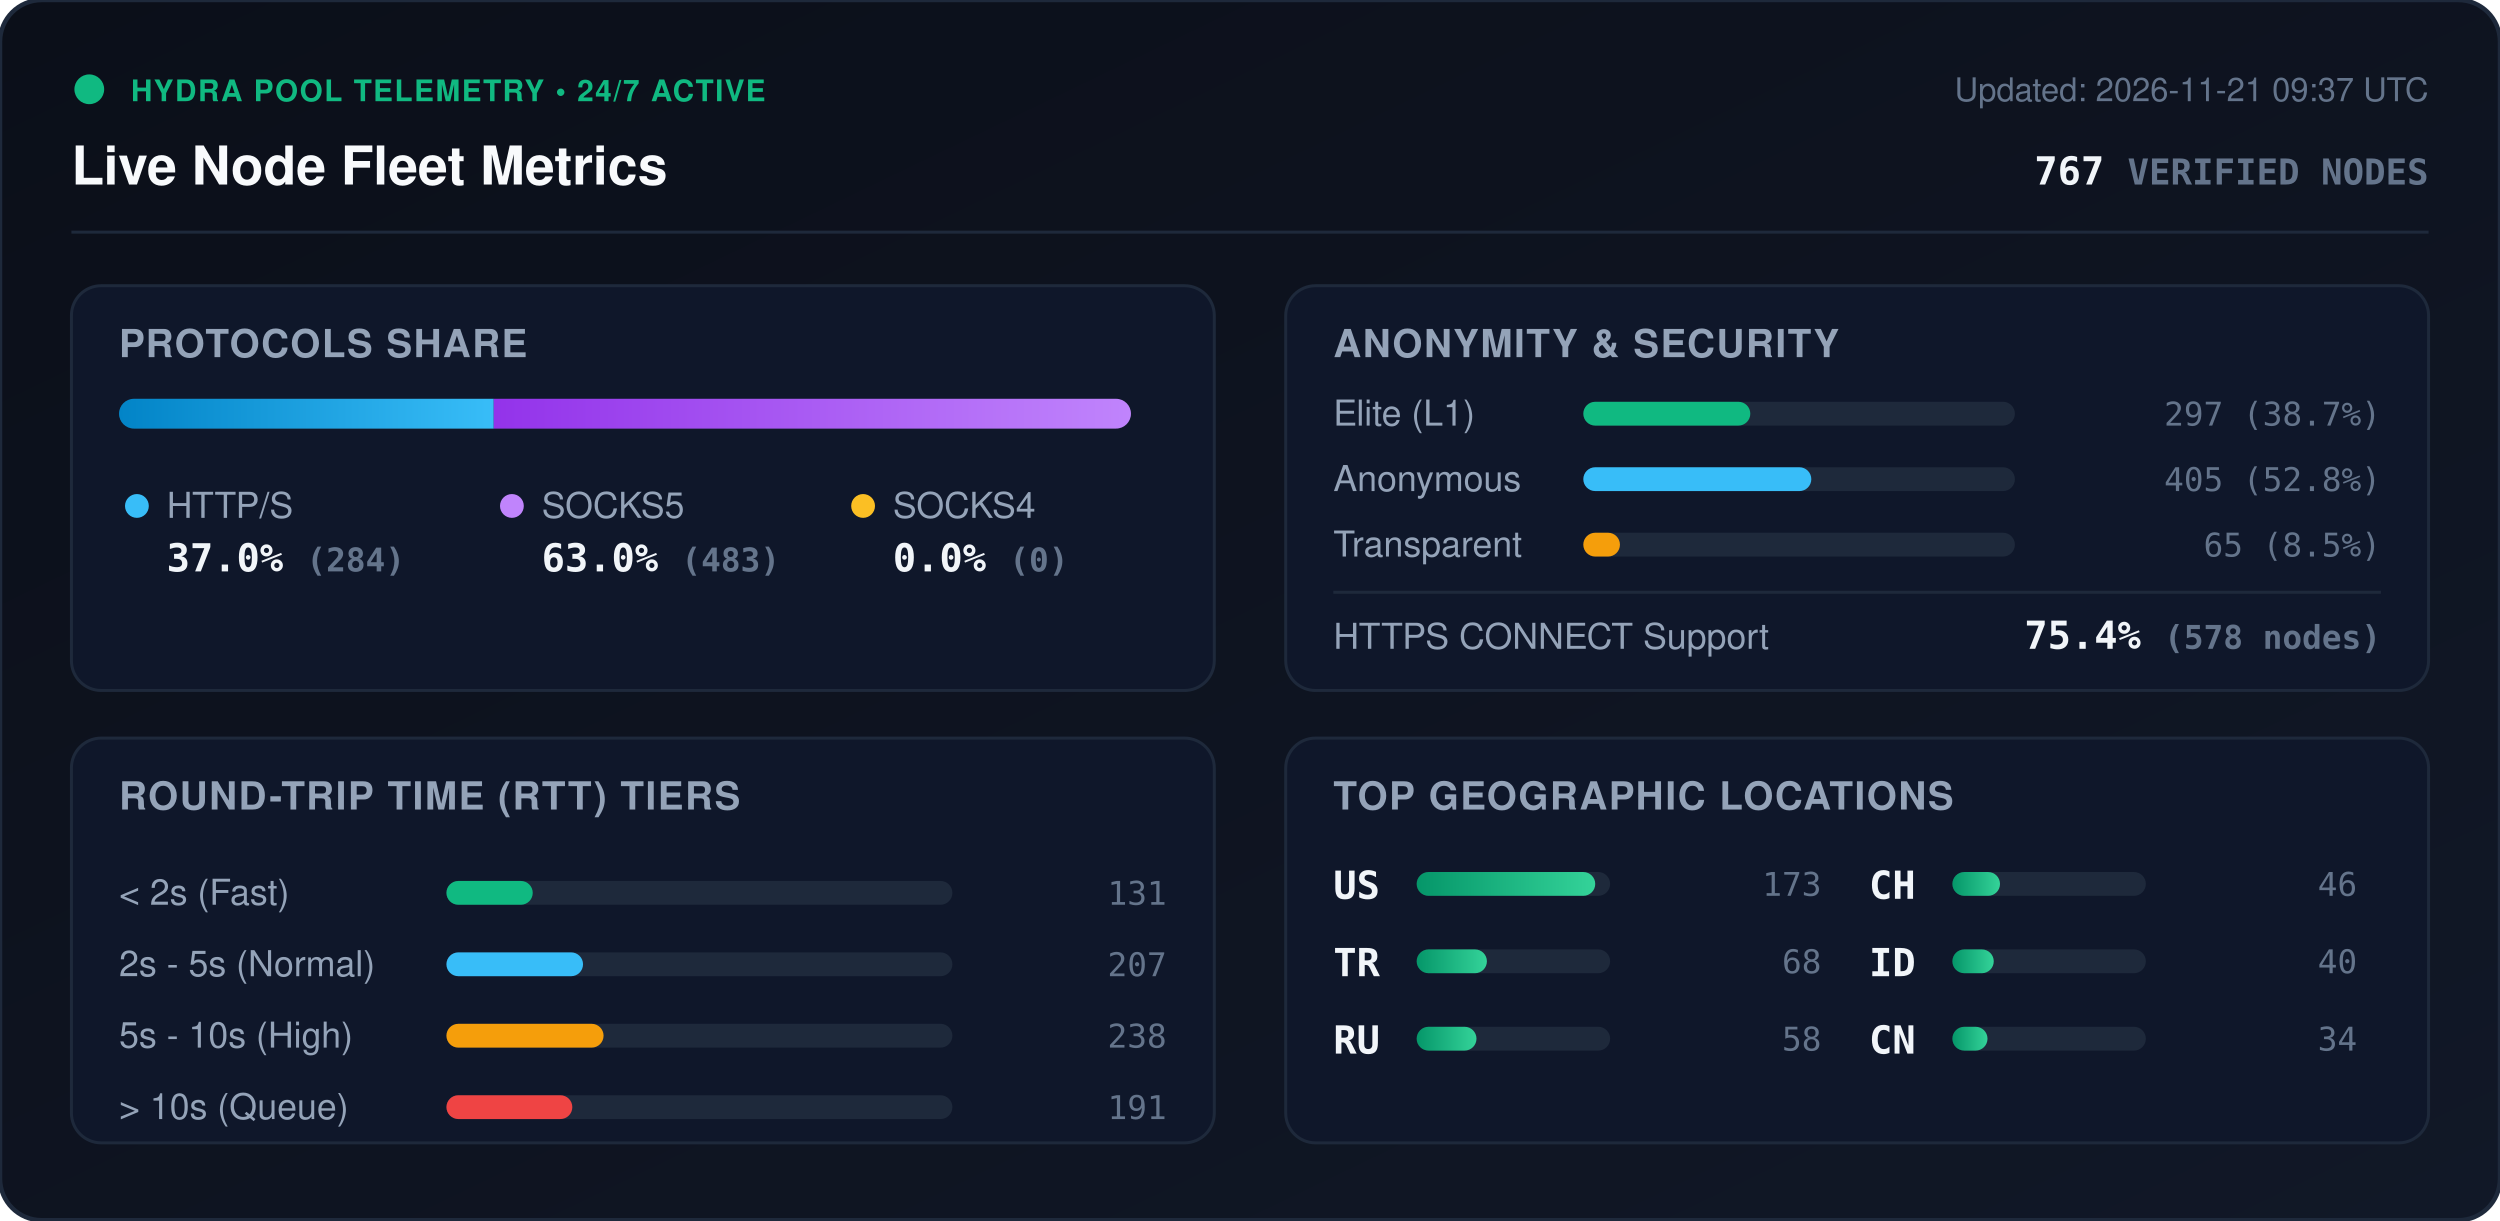
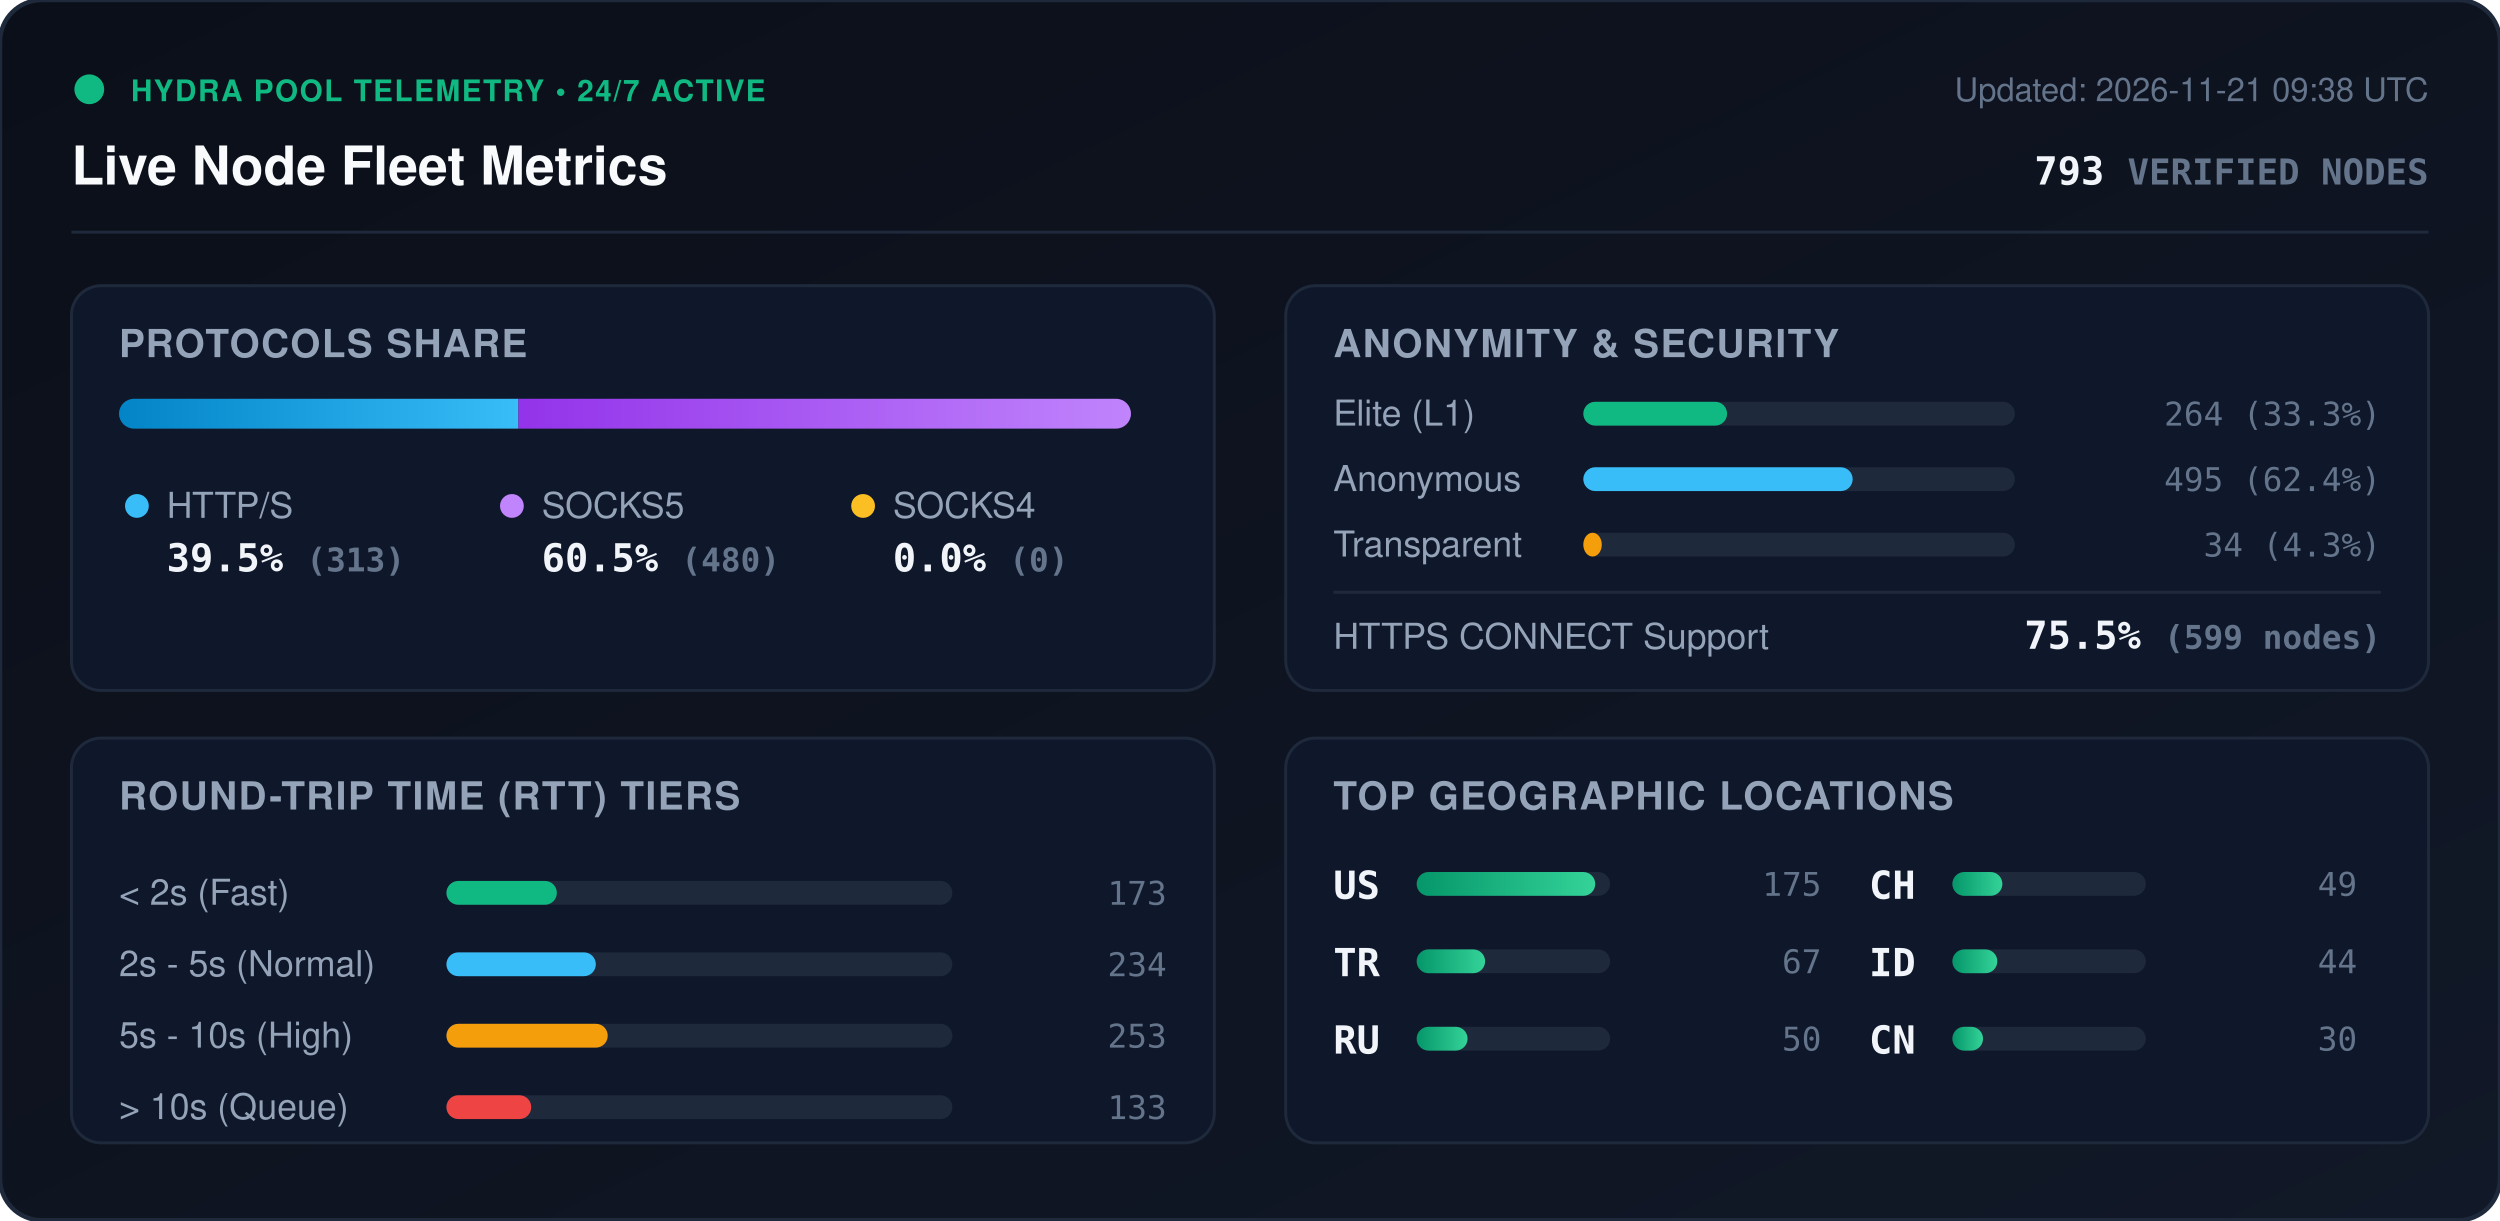
<svg xmlns="http://www.w3.org/2000/svg" viewBox="0 0 840 410" width="840" height="410" style="max-width: 100%; height: auto;">
  <defs>
    <linearGradient id="bg" x1="0%" y1="0%" x2="100%" y2="100%">
      <stop offset="0%" stop-color="#0b0f19" />
      <stop offset="100%" stop-color="#111827" />
    </linearGradient>
    <linearGradient id="bar-http" x1="0%" y1="0%" x2="100%" y2="0%">
      <stop offset="0%" stop-color="#0284c7" />
      <stop offset="100%" stop-color="#38bdf8" />
    </linearGradient>
    <linearGradient id="bar-socks5" x1="0%" y1="0%" x2="100%" y2="0%">
      <stop offset="0%" stop-color="#9333ea" />
      <stop offset="100%" stop-color="#c084fc" />
    </linearGradient>
    <linearGradient id="bar-socks4" x1="0%" y1="0%" x2="100%" y2="0%">
      <stop offset="0%" stop-color="#d97706" />
      <stop offset="100%" stop-color="#fbbf24" />
    </linearGradient>
    <linearGradient id="bar-green" x1="0%" y1="0%" x2="100%" y2="0%">
      <stop offset="0%" stop-color="#059669" />
      <stop offset="100%" stop-color="#34d399" />
    </linearGradient>
    <clipPath id="prog-track-clip">
      <rect width="340.0" height="10" rx="5" />
    </clipPath>
    <style>
      .title { font: 700 18px -apple-system, BlinkMacSystemFont, 'Segoe UI', Helvetica, Arial, sans-serif; fill: #f8fafc; }
      .sub { font: 500 11px -apple-system, BlinkMacSystemFont, 'Segoe UI', Helvetica, Arial, sans-serif; fill: #64748b; }
      .section-hdr { font: 600 13px -apple-system, BlinkMacSystemFont, 'Segoe UI', Helvetica, Arial, sans-serif; fill: #94a3b8; letter-spacing: 0.5px; }
      .metric-val { font: 700 13px -apple-system, BlinkMacSystemFont, 'Segoe UI', Helvetica, Arial, sans-serif; fill: #f1f5f9; }
      .metric-lbl { font: 500 12px -apple-system, BlinkMacSystemFont, 'Segoe UI', Helvetica, Arial, sans-serif; fill: #94a3b8; }
      .badge-txt { font: 700 10px -apple-system, BlinkMacSystemFont, 'Segoe UI', Helvetica, Arial, sans-serif; fill: #10b981; letter-spacing: 0.5px; }
      .mono { font-family: ui-monospace, SFMono-Regular, Menlo, Monaco, Consolas, monospace; }
      .pulse { animation: beacon 2s infinite ease-in-out; }
      @keyframes beacon { 0%, 100% { opacity: 1; } 50% { opacity: 0.35; } }
    </style>
  </defs>
  <rect width="840" height="410" rx="14" fill="url(#bg)" stroke="#1e293b" stroke-width="1.5" />
  <g transform="translate(24, 24)">
    <circle cx="6" cy="6" r="5" fill="#10b981" class="pulse" />
    <text x="20" y="10" class="badge-txt">HYDRA POOL TELEMETRY • 24/7 ACTIVE</text>
    <text x="0" y="38" class="title">Live Node Fleet Metrics</text>
-     <text x="792" y="10" text-anchor="end" class="sub">Updated: 2026-11-21 09:37 UTC</text>
-     <text x="792" y="38" text-anchor="end" class="metric-val mono" fill="#38bdf8">767 <tspan font-size="12" fill="#64748b">VERIFIED NODES</tspan>
+     <text x="792" y="10" text-anchor="end" class="sub">Updated: 2026-11-21 09:38 UTC</text>
+     <text x="792" y="38" text-anchor="end" class="metric-val mono" fill="#38bdf8">793 <tspan font-size="12" fill="#64748b">VERIFIED NODES</tspan>
    </text>
  </g>
  <line x1="24" y1="78" x2="816" y2="78" stroke="#1e293b" stroke-width="1" />
  <g transform="translate(24, 96)">
    <rect width="384" height="136" rx="10" fill="#0f172a" stroke="#1e293b" />
    <text x="16" y="24" class="section-hdr">PROTOCOLS SHARE</text>
    <g transform="translate(16, 38)">
      <rect width="340.0" height="10" rx="5" fill="#1e293b" />
      <g clip-path="url(#prog-track-clip)">
-         <rect x="0" width="125.9" height="10" fill="url(#bar-http)" />
-         <rect x="125.9" width="214.1" height="10" fill="url(#bar-socks5)" />
+         <rect x="0" width="134.2" height="10" fill="url(#bar-http)" />
+         <rect x="134.2" width="205.8" height="10" fill="url(#bar-socks5)" />
        <rect x="340.0" width="0.0" height="10" fill="url(#bar-socks4)" />
      </g>
    </g>
    <g transform="translate(16, 68)">
      <circle cx="6" cy="6" r="4" fill="#38bdf8" />
      <text x="16" y="10" class="metric-lbl">HTTP/S</text>
-       <text x="16" y="28" class="metric-val mono">37.0% <tspan font-size="11" fill="#64748b">(284)</tspan>
+       <text x="16" y="28" class="metric-val mono">39.5% <tspan font-size="11" fill="#64748b">(313)</tspan>
      </text>
      <circle cx="132" cy="6" r="4" fill="#c084fc" />
      <text x="142" y="10" class="metric-lbl">SOCKS5</text>
-       <text x="142" y="28" class="metric-val mono">63.0% <tspan font-size="11" fill="#64748b">(483)</tspan>
+       <text x="142" y="28" class="metric-val mono">60.5% <tspan font-size="11" fill="#64748b">(480)</tspan>
      </text>
      <circle cx="250" cy="6" r="4" fill="#fbbf24" />
      <text x="260" y="10" class="metric-lbl">SOCKS4</text>
      <text x="260" y="28" class="metric-val mono">0.0% <tspan font-size="11" fill="#64748b">(0)</tspan>
      </text>
    </g>
  </g>
  <g transform="translate(432, 96)">
    <rect width="384" height="136" rx="10" fill="#0f172a" stroke="#1e293b" />
    <text x="16" y="24" class="section-hdr">ANONYMITY &amp; SECURITY</text>
    <text x="16" y="47" class="metric-lbl">Elite (L1)</text>
    <rect x="100" y="39" width="145.0" height="8" rx="4" fill="#1e293b" />
-     <rect x="100" y="39" width="56.1" height="8" rx="4" fill="#10b981" />
-     <text x="368" y="47" text-anchor="end" class="mono sub" fill="#e2e8f0">297 (38.7%)</text>
+     <rect x="100" y="39" width="48.3" height="8" rx="4" fill="#10b981" />
+     <text x="368" y="47" text-anchor="end" class="mono sub" fill="#e2e8f0">264 (33.3%)</text>
    <text x="16" y="69" class="metric-lbl">Anonymous</text>
    <rect x="100" y="61" width="145.0" height="8" rx="4" fill="#1e293b" />
-     <rect x="100" y="61" width="76.6" height="8" rx="4" fill="#38bdf8" />
-     <text x="368" y="69" text-anchor="end" class="mono sub" fill="#e2e8f0">405 (52.8%)</text>
+     <rect x="100" y="61" width="90.5" height="8" rx="4" fill="#38bdf8" />
+     <text x="368" y="69" text-anchor="end" class="mono sub" fill="#e2e8f0">495 (62.4%)</text>
    <text x="16" y="91" class="metric-lbl">Transparent</text>
    <rect x="100" y="83" width="145.0" height="8" rx="4" fill="#1e293b" />
-     <rect x="100" y="83" width="12.3" height="8" rx="4" fill="#f59e0b" />
-     <text x="368" y="91" text-anchor="end" class="mono sub" fill="#e2e8f0">65 (8.5%)</text>
+     <rect x="100" y="83" width="6.2" height="8" rx="4" fill="#f59e0b" />
+     <text x="368" y="91" text-anchor="end" class="mono sub" fill="#e2e8f0">34 (4.3%)</text>
    <line x1="16" y1="103" x2="368" y2="103" stroke="#1e293b" stroke-width="1" />
    <text x="16" y="122" class="metric-lbl">HTTPS CONNECT Support</text>
-     <text x="368" y="122" text-anchor="end" class="metric-val mono" fill="#34d399">75.4% <tspan font-size="11" fill="#64748b">(578 nodes)</tspan>
+     <text x="368" y="122" text-anchor="end" class="metric-val mono" fill="#34d399">75.5% <tspan font-size="11" fill="#64748b">(599 nodes)</tspan>
    </text>
  </g>
  <g transform="translate(24, 248)">
    <rect width="384" height="136" rx="10" fill="#0f172a" stroke="#1e293b" />
    <text x="16" y="24" class="section-hdr">ROUND-TRIP TIME (RTT) TIERS</text>
    <g transform="translate(16, 42)">
      <text x="0" y="14" class="metric-lbl">&lt; 2s (Fast)</text>
      <rect x="110" y="6" width="170" height="8" rx="4" fill="#1e293b" />
-       <rect x="110" y="6" width="29.0" height="8" rx="4" fill="#10b981" />
-       <text x="352" y="14" text-anchor="end" class="mono sub">131</text>
+       <rect x="110" y="6" width="37.1" height="8" rx="4" fill="#10b981" />
+       <text x="352" y="14" text-anchor="end" class="mono sub">173</text>
      <text x="0" y="38" class="metric-lbl">2s - 5s (Normal)</text>
      <rect x="110" y="30" width="170" height="8" rx="4" fill="#1e293b" />
-       <rect x="110" y="30" width="45.9" height="8" rx="4" fill="#38bdf8" />
-       <text x="352" y="38" text-anchor="end" class="mono sub">207</text>
+       <rect x="110" y="30" width="50.2" height="8" rx="4" fill="#38bdf8" />
+       <text x="352" y="38" text-anchor="end" class="mono sub">234</text>
      <text x="0" y="62" class="metric-lbl">5s - 10s (High)</text>
      <rect x="110" y="54" width="170" height="8" rx="4" fill="#1e293b" />
-       <rect x="110" y="54" width="52.8" height="8" rx="4" fill="#f59e0b" />
-       <text x="352" y="62" text-anchor="end" class="mono sub">238</text>
+       <rect x="110" y="54" width="54.2" height="8" rx="4" fill="#f59e0b" />
+       <text x="352" y="62" text-anchor="end" class="mono sub">253</text>
      <text x="0" y="86" class="metric-lbl">&gt; 10s (Queue)</text>
      <rect x="110" y="78" width="170" height="8" rx="4" fill="#1e293b" />
-       <rect x="110" y="78" width="42.3" height="8" rx="4" fill="#ef4444" />
-       <text x="352" y="86" text-anchor="end" class="mono sub">191</text>
+       <rect x="110" y="78" width="28.5" height="8" rx="4" fill="#ef4444" />
+       <text x="352" y="86" text-anchor="end" class="mono sub">133</text>
    </g>
  </g>
  <g transform="translate(432, 248)">
    <rect width="384" height="136" rx="10" fill="#0f172a" stroke="#1e293b" />
    <text x="16" y="24" class="section-hdr">TOP GEOGRAPHIC LOCATIONS</text>
    <g transform="translate(16, 42)">
      <g transform="translate(0, 0)">
        <text x="0" y="12" class="mono metric-val" font-size="12">US</text>
        <rect x="28" y="3" width="65" height="8" rx="4" fill="#1e293b" />
        <rect x="28" y="3" width="60.0" height="8" rx="4" fill="url(#bar-green)" />
-         <text x="164" y="11" text-anchor="end" class="mono sub">173</text>
+         <text x="164" y="11" text-anchor="end" class="mono sub">175</text>
      </g>
      <g transform="translate(0, 26)">
        <text x="0" y="12" class="mono metric-val" font-size="12">TR</text>
        <rect x="28" y="3" width="65" height="8" rx="4" fill="#1e293b" />
-         <rect x="28" y="3" width="23.6" height="8" rx="4" fill="url(#bar-green)" />
-         <text x="164" y="11" text-anchor="end" class="mono sub">68</text>
+         <rect x="28" y="3" width="23.0" height="8" rx="4" fill="url(#bar-green)" />
+         <text x="164" y="11" text-anchor="end" class="mono sub">67</text>
      </g>
      <g transform="translate(0, 52)">
        <text x="0" y="12" class="mono metric-val" font-size="12">RU</text>
        <rect x="28" y="3" width="65" height="8" rx="4" fill="#1e293b" />
-         <rect x="28" y="3" width="20.1" height="8" rx="4" fill="url(#bar-green)" />
-         <text x="164" y="11" text-anchor="end" class="mono sub">58</text>
+         <rect x="28" y="3" width="17.1" height="8" rx="4" fill="url(#bar-green)" />
+         <text x="164" y="11" text-anchor="end" class="mono sub">50</text>
      </g>
      <g transform="translate(180, 0)">
        <text x="0" y="12" class="mono metric-val" font-size="12">CH</text>
        <rect x="28" y="3" width="65" height="8" rx="4" fill="#1e293b" />
-         <rect x="28" y="3" width="16.0" height="8" rx="4" fill="url(#bar-green)" />
-         <text x="164" y="11" text-anchor="end" class="mono sub">46</text>
+         <rect x="28" y="3" width="16.8" height="8" rx="4" fill="url(#bar-green)" />
+         <text x="164" y="11" text-anchor="end" class="mono sub">49</text>
      </g>
      <g transform="translate(180, 26)">
        <text x="0" y="12" class="mono metric-val" font-size="12">ID</text>
        <rect x="28" y="3" width="65" height="8" rx="4" fill="#1e293b" />
-         <rect x="28" y="3" width="13.9" height="8" rx="4" fill="url(#bar-green)" />
-         <text x="164" y="11" text-anchor="end" class="mono sub">40</text>
+         <rect x="28" y="3" width="15.1" height="8" rx="4" fill="url(#bar-green)" />
+         <text x="164" y="11" text-anchor="end" class="mono sub">44</text>
      </g>
      <g transform="translate(180, 52)">
        <text x="0" y="12" class="mono metric-val" font-size="12">CN</text>
        <rect x="28" y="3" width="65" height="8" rx="4" fill="#1e293b" />
-         <rect x="28" y="3" width="11.8" height="8" rx="4" fill="url(#bar-green)" />
-         <text x="164" y="11" text-anchor="end" class="mono sub">34</text>
+         <rect x="28" y="3" width="10.3" height="8" rx="4" fill="url(#bar-green)" />
+         <text x="164" y="11" text-anchor="end" class="mono sub">30</text>
      </g>
    </g>
  </g>
</svg>
